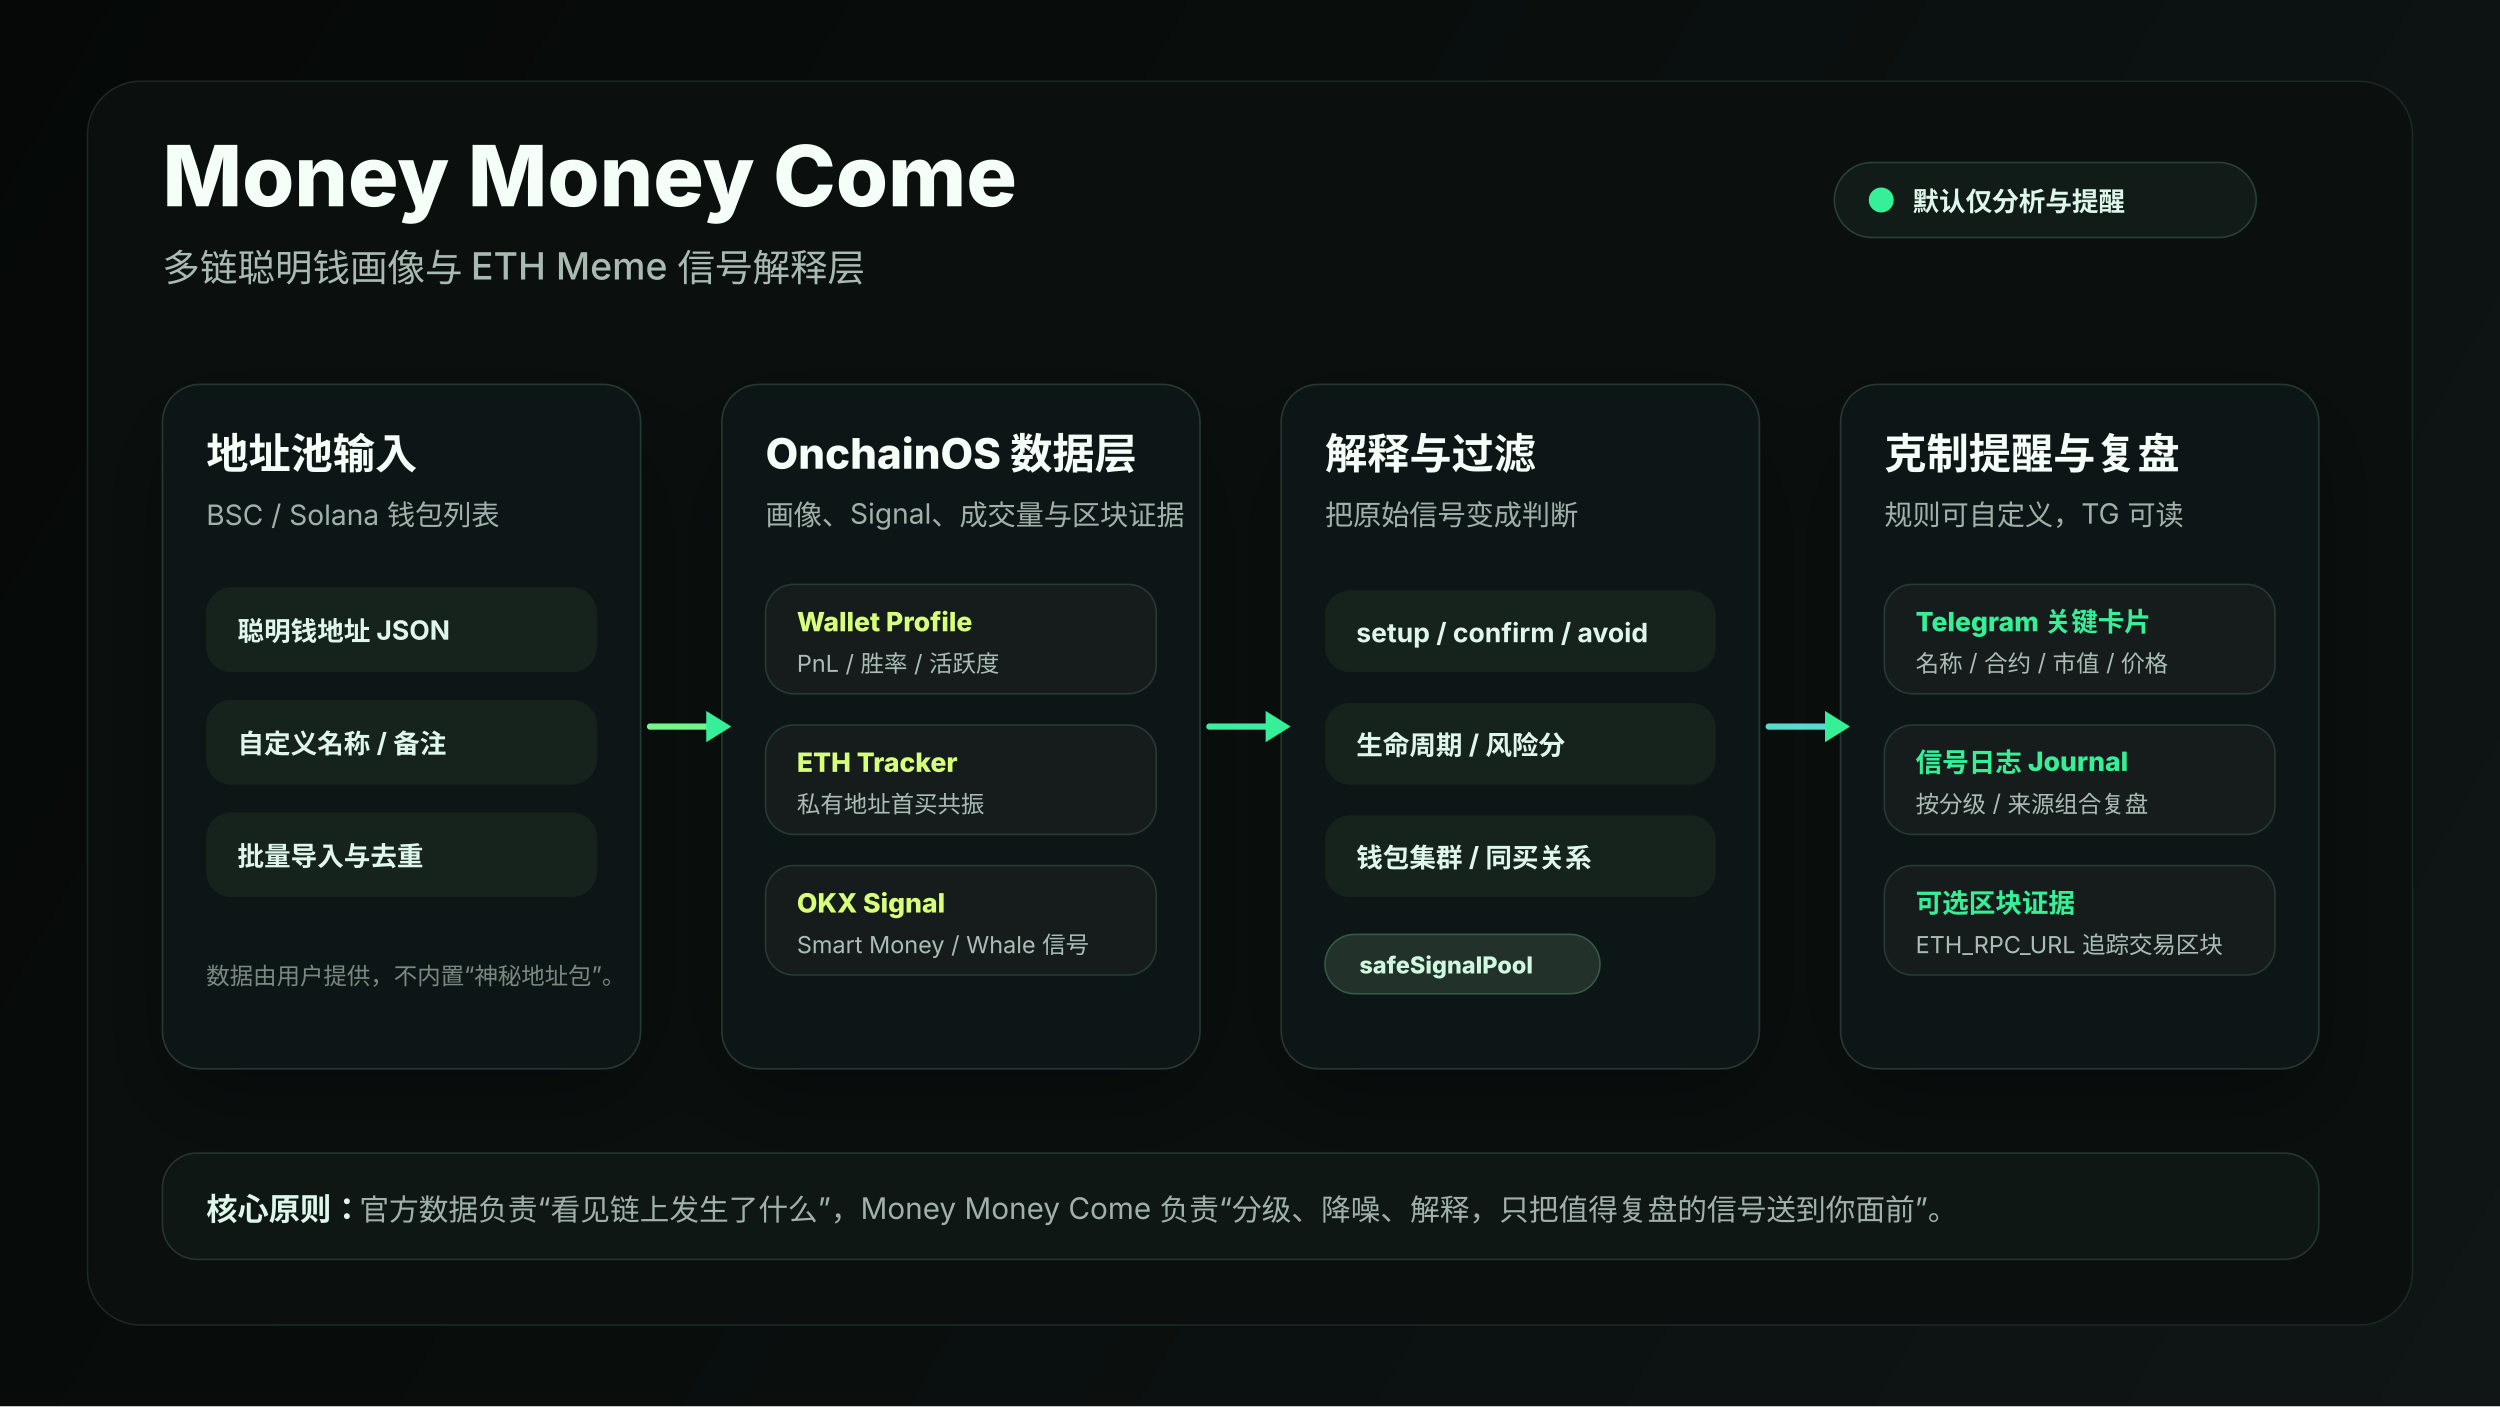
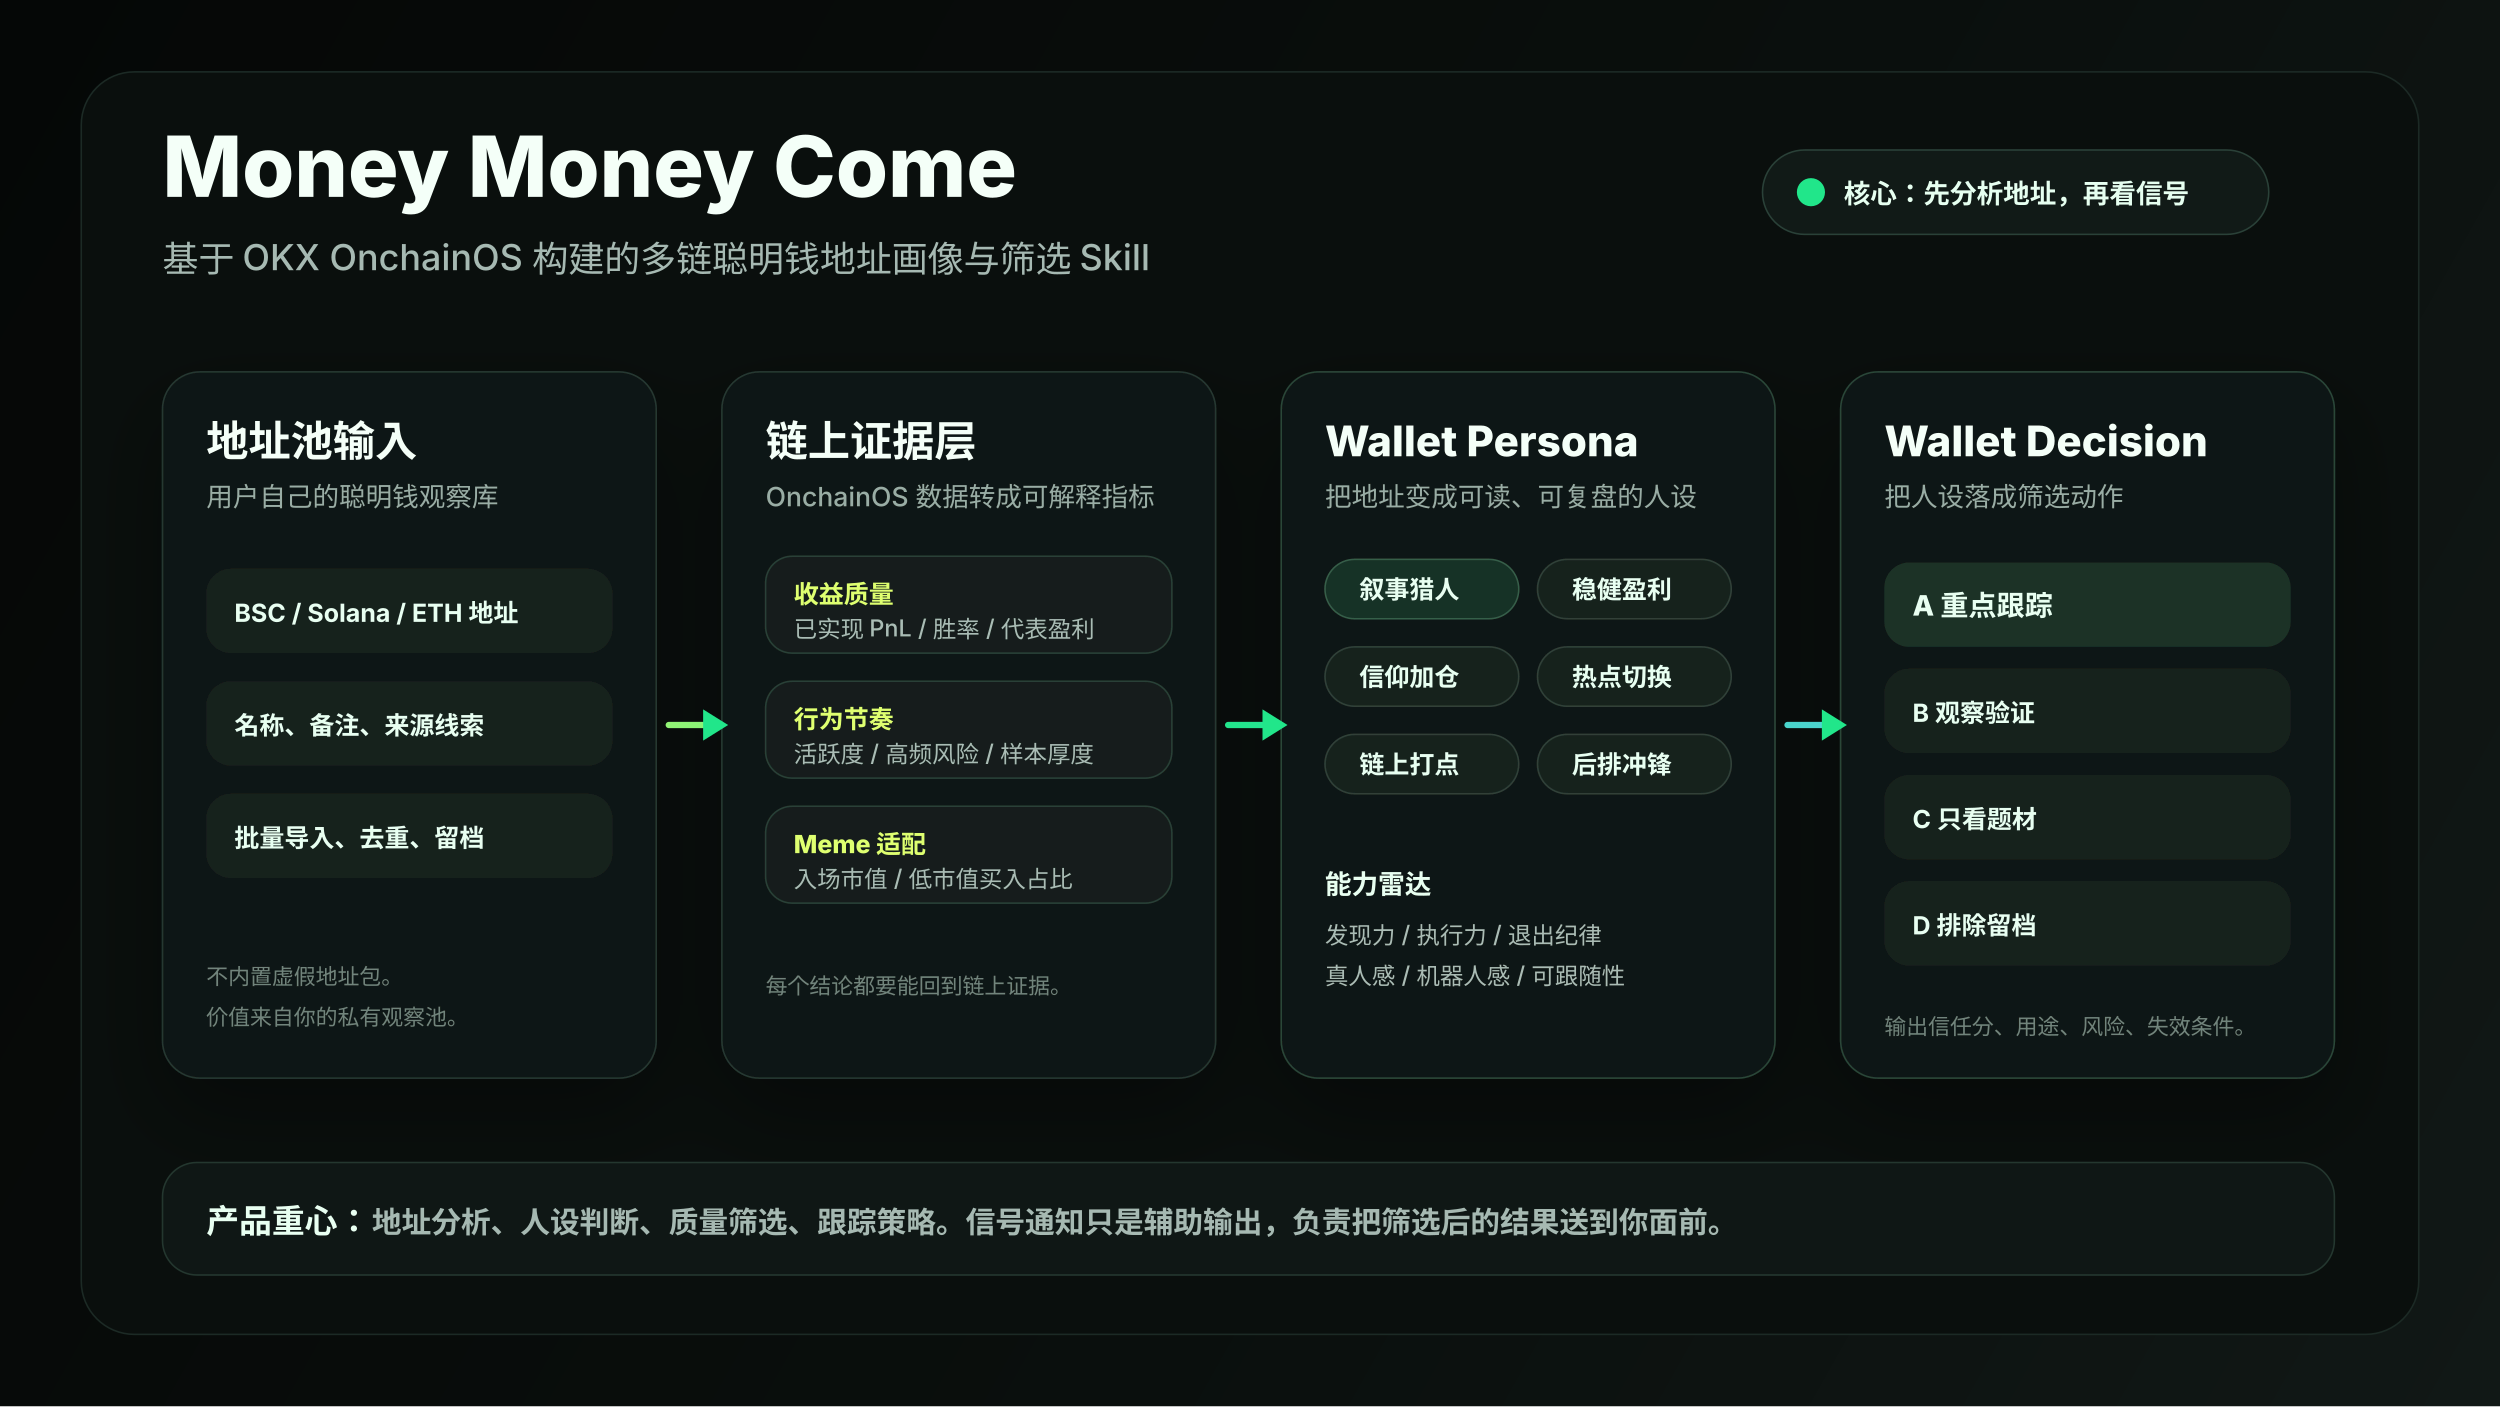
<svg xmlns="http://www.w3.org/2000/svg" width="1600" height="900" viewBox="0 0 1600 900" fill="none" role="img" aria-labelledby="title desc">
  <defs>
    <linearGradient id="bg" x1="0" y1="0" x2="1600" y2="900" gradientUnits="userSpaceOnUse">
-       <stop stop-color="#050807" />
-       <stop offset="0.62" stop-color="#0B1110" />
-       <stop offset="1" stop-color="#101615" />
+       <stop stop-color="#050706" />
+       <stop offset="0.58" stop-color="#0A0F0D" />
+       <stop offset="1" stop-color="#111816" />
    </linearGradient>
-     <linearGradient id="green" x1="162" y1="140" x2="1416" y2="760" gradientUnits="userSpaceOnUse">
-       <stop stop-color="#D8FF7A" />
-       <stop offset="0.45" stop-color="#36F097" />
-       <stop offset="1" stop-color="#7AC7FF" />
+     <linearGradient id="line" x1="170" y1="450" x2="1430" y2="450" gradientUnits="userSpaceOnUse">
+       <stop stop-color="#E5FF66" />
+       <stop offset="0.48" stop-color="#21E68A" />
+       <stop offset="1" stop-color="#69C7FF" />
    </linearGradient>
-     <filter id="softShadow" x="-20%" y="-20%" width="140%" height="140%" color-interpolation-filters="sRGB">
-       <feDropShadow dx="0" dy="22" stdDeviation="28" flood-color="#000000" flood-opacity="0.38" />
+     <filter id="shadow" x="-15%" y="-20%" width="130%" height="145%" color-interpolation-filters="sRGB">
+       <feDropShadow dx="0" dy="24" stdDeviation="28" flood-color="#000000" flood-opacity="0.36" />
    </filter>
+     <style>
+       .font { font-family: Inter, "PingFang SC", "Microsoft YaHei", Arial, sans-serif; }
+       .title { fill: #F4FFF8; font-size: 54px; font-weight: 820; letter-spacing: 0; }
+       .sub { fill: #A6B9B2; font-size: 23px; font-weight: 540; letter-spacing: 0; }
+       .card-title { fill: #F4FFF8; font-size: 27px; font-weight: 800; letter-spacing: 0; }
+       .card-sub { fill: #99ADA5; font-size: 17px; font-weight: 520; letter-spacing: 0; }
+       .small { fill: #AABCB5; font-size: 15px; font-weight: 520; letter-spacing: 0; }
+       .pill-text { fill: #E8FFF1; font-size: 16px; font-weight: 730; letter-spacing: 0; }
+       .muted { fill: #71847C; font-size: 14px; font-weight: 520; letter-spacing: 0; }
+     </style>
  </defs>
  <rect width="1600" height="900" fill="url(#bg)" />
-   <rect x="56" y="52" width="1488" height="796" rx="34" fill="#0B100F" stroke="#1B2925" />
-   <g font-family="Inter, PingFang SC, Microsoft YaHei, Arial, sans-serif">
-     <text x="104" y="132" fill="#F4FFF8" font-size="54" font-weight="780">Money Money Come</text>
-     <text x="104" y="180" fill="#A8BBB3" font-size="24" font-weight="520">多链聪明钱画像与 ETH Meme 信号解释层</text>
-     <g transform="translate(1174 104)">
-       <rect width="270" height="48" rx="24" fill="#111B18" stroke="#294138" />
-       <circle cx="30" cy="24" r="8" fill="#36F097" />
-       <text x="50" y="31" fill="#DDF7EA" font-size="17" font-weight="700">默认仅分析与提醒</text>
+   <rect x="52" y="46" width="1496" height="808" rx="34" fill="#0A0F0D" stroke="#1C2A25" />
+   <g class="font">
+     <text x="104" y="126" class="title">Money Money Come</text>
+     <text x="104" y="174" class="sub">基于 OKX OnchainOS 构建的多链聪明钱地址画像与筛选 Skill</text>
+     <g transform="translate(1128 96)">
+       <rect width="324" height="54" rx="27" fill="#111A17" stroke="#2A4138" />
+       <circle cx="31" cy="27" r="9" fill="#21E68A" />
+       <text x="52" y="34" fill="#E6FFF0" font-size="17" font-weight="760">核心：先分析地址，再看信号</text>
    </g>
  </g>
-   <g filter="url(#softShadow)" font-family="Inter, PingFang SC, Microsoft YaHei, Arial, sans-serif">
-     <g transform="translate(104 246)">
-       <rect width="306" height="438" rx="24" fill="#101715" stroke="#263933" />
-       <text x="28" y="54" fill="#F4FFF8" font-size="27" font-weight="780">地址池输入</text>
-       <text x="28" y="90" fill="#9FB1AA" font-size="18">BSC / Solana 钱包列表</text>
-       <g transform="translate(28 130)">
-         <rect width="250" height="54" rx="16" fill="#17231F" />
-         <text x="20" y="34" fill="#DFF7EA" font-size="17" font-weight="700">聪明钱地址 JSON</text>
+   <g filter="url(#shadow)" class="font">
+     <g transform="translate(104 238)">
+       <rect width="316" height="452" rx="24" fill="#101715" stroke="#263832" />
+       <text x="28" y="54" class="card-title">地址池输入</text>
+       <text x="28" y="86" class="card-sub">用户自己的聪明钱观察库</text>
+       <g transform="translate(28 126)">
+         <rect width="260" height="54" rx="16" fill="#17221F" />
+         <text x="18" y="34" class="pill-text">BSC / Solana / ETH 地址</text>
      </g>
-       <g transform="translate(28 202)">
-         <rect width="250" height="54" rx="16" fill="#17231F" />
-         <text x="20" y="34" fill="#DFF7EA" font-size="17" font-weight="700">自定义名称 / 备注</text>
+       <g transform="translate(28 198)">
+         <rect width="260" height="54" rx="16" fill="#17221F" />
+         <text x="18" y="34" class="pill-text">名称、备注、来源线索</text>
      </g>
-       <g transform="translate(28 274)">
-         <rect width="250" height="54" rx="16" fill="#17231F" />
-         <text x="20" y="34" fill="#DFF7EA" font-size="17" font-weight="700">批量导入与去重</text>
+       <g transform="translate(28 270)">
+         <rect width="260" height="54" rx="16" fill="#17221F" />
+         <text x="18" y="34" class="pill-text">批量导入、去重、留档</text>
      </g>
-       <text x="28" y="384" fill="#778981" font-size="15">数据由用户提供，不内置“神秘地址包”。</text>
+       <text x="28" y="392" class="muted">不内置虚假地址包。</text>
+       <text x="28" y="418" class="muted">价值来自你的私有观察池。</text>
    </g>
-     <g transform="translate(462 246)">
-       <rect width="306" height="438" rx="24" fill="#101715" stroke="#263933" />
-       <text x="28" y="54" fill="#F4FFF8" font-size="27" font-weight="780">OnchainOS 数据层</text>
-       <text x="28" y="90" fill="#9FB1AA" font-size="18">画像、Signal、成交量与区块证据</text>
-       <g transform="translate(28 128)">
-         <rect width="250" height="70" rx="18" fill="#151F1C" stroke="#263A34" />
-         <text x="20" y="30" fill="#D8FF7A" font-size="17" font-weight="760">Wallet Profile</text>
-         <text x="20" y="56" fill="#AABCB5" font-size="15">PnL / 胜率 / 活跃度</text>
+     <g transform="translate(462 238)">
+       <rect width="316" height="452" rx="24" fill="#101715" stroke="#263832" />
+       <text x="28" y="54" class="card-title">链上证据层</text>
+       <text x="28" y="86" class="card-sub">OnchainOS 数据转成可解释指标</text>
+       <g transform="translate(28 118)">
+         <rect width="260" height="62" rx="17" fill="#151F1C" stroke="#294037" />
+         <text x="18" y="30" fill="#DFFF70" font-size="16" font-weight="760">收益质量</text>
+         <text x="18" y="52" class="small">已实现 PnL / 胜率 / 代表盈利</text>
      </g>
-       <g transform="translate(28 218)">
-         <rect width="250" height="70" rx="18" fill="#151F1C" stroke="#263A34" />
-         <text x="20" y="30" fill="#D8FF7A" font-size="17" font-weight="760">ETH Tracker</text>
-         <text x="20" y="56" fill="#AABCB5" font-size="15">私有地址首买共振</text>
+       <g transform="translate(28 198)">
+         <rect width="260" height="62" rx="17" fill="#151F1C" stroke="#294037" />
+         <text x="18" y="30" fill="#DFFF70" font-size="16" font-weight="760">行为节奏</text>
+         <text x="18" y="52" class="small">活跃度 / 高频风险 / 样本厚度</text>
      </g>
-       <g transform="translate(28 308)">
-         <rect width="250" height="70" rx="18" fill="#151F1C" stroke="#263A34" />
-         <text x="20" y="30" fill="#D8FF7A" font-size="17" font-weight="760">OKX Signal</text>
-         <text x="20" y="56" fill="#AABCB5" font-size="15">Smart Money / Whale 信号</text>
+       <g transform="translate(28 278)">
+         <rect width="260" height="62" rx="17" fill="#151F1C" stroke="#294037" />
+         <text x="18" y="30" fill="#DFFF70" font-size="16" font-weight="760">Meme 适配</text>
+         <text x="18" y="52" class="small">入场市值 / 低市值买入占比</text>
      </g>
+       <text x="28" y="398" class="muted">每个结论都要能回到链上证据。</text>
    </g>
-     <g transform="translate(820 246)">
-       <rect width="306" height="438" rx="24" fill="#101715" stroke="#263933" />
-       <text x="28" y="54" fill="#F4FFF8" font-size="27" font-weight="780">解释与过滤</text>
-       <text x="28" y="90" fill="#9FB1AA" font-size="18">把原始信号变成判断</text>
-       <g transform="translate(28 132)">
-         <rect width="250" height="52" rx="16" fill="#17231F" />
-         <text x="20" y="33" fill="#DFF7EA" font-size="17" font-weight="700">setup / confirm / avoid</text>
+     <g transform="translate(820 238)">
+       <rect width="316" height="452" rx="24" fill="#101715" stroke="#2A4639" />
+       <text x="28" y="54" class="card-title">Wallet Persona</text>
+       <text x="28" y="86" class="card-sub">把地址变成可读、可复盘的人设</text>
+       <g transform="translate(28 120)">
+         <rect width="124" height="38" rx="19" fill="#183026" stroke="#365E49" />
+         <text x="22" y="25" class="pill-text">叙事猎人</text>
      </g>
-       <g transform="translate(28 204)">
-         <rect width="250" height="52" rx="16" fill="#17231F" />
-         <text x="20" y="33" fill="#DFF7EA" font-size="17" font-weight="700">生命周期 / 风险分</text>
+       <g transform="translate(164 120)">
+         <rect width="124" height="38" rx="19" fill="#17241F" stroke="#304139" />
+         <text x="22" y="25" class="pill-text">稳健盈利</text>
      </g>
-       <g transform="translate(28 276)">
-         <rect width="250" height="52" rx="16" fill="#17231F" />
-         <text x="20" y="33" fill="#DFF7EA" font-size="17" font-weight="700">钱包集群 / 同买关系</text>
+       <g transform="translate(28 176)">
+         <rect width="124" height="38" rx="19" fill="#17241F" stroke="#304139" />
+         <text x="22" y="25" class="pill-text">信仰加仓</text>
      </g>
-       <g transform="translate(28 352)">
-         <rect width="176" height="38" rx="19" fill="#20332B" stroke="#345A48" />
-         <text x="22" y="25" fill="#CFF8DF" font-size="15" font-weight="760">safeSignalPool</text>
+       <g transform="translate(164 176)">
+         <rect width="124" height="38" rx="19" fill="#17241F" stroke="#304139" />
+         <text x="22" y="25" class="pill-text">热点切换</text>
      </g>
+       <g transform="translate(28 232)">
+         <rect width="124" height="38" rx="19" fill="#17241F" stroke="#304139" />
+         <text x="22" y="25" class="pill-text">链上打点</text>
+       </g>
+       <g transform="translate(164 232)">
+         <rect width="124" height="38" rx="19" fill="#17241F" stroke="#304139" />
+         <text x="22" y="25" class="pill-text">后排冲锋</text>
+       </g>
+       <text x="28" y="334" fill="#E8FFF1" font-size="17" font-weight="760">能力雷达</text>
+       <text x="28" y="366" class="small">发现力 / 执行力 / 退出纪律</text>
+       <text x="28" y="392" class="small">真人感 / 机器人感 / 可跟随性</text>
    </g>
-     <g transform="translate(1178 246)">
-       <rect width="306" height="438" rx="24" fill="#101715" stroke="#263933" />
-       <text x="28" y="54" fill="#F4FFF8" font-size="27" font-weight="780">克制提醒与复盘</text>
-       <text x="28" y="90" fill="#9FB1AA" font-size="18">规则可自定义，TG 可读</text>
-       <g transform="translate(28 128)">
-         <rect width="250" height="70" rx="18" fill="#151F1C" stroke="#263A34" />
-         <text x="20" y="30" fill="#36F097" font-size="17" font-weight="760">Telegram 关键卡片</text>
-         <text x="20" y="56" fill="#AABCB5" font-size="15">名称 / 合约 / 市值 / 价格</text>
+     <g transform="translate(1178 238)">
+       <rect width="316" height="452" rx="24" fill="#101715" stroke="#2A4639" />
+       <text x="28" y="54" class="card-title">Wallet Decision</text>
+       <text x="28" y="86" class="card-sub">把人设落成筛选动作</text>
+       <g transform="translate(28 122)">
+         <rect width="260" height="54" rx="16" fill="#1B3328" />
+         <text x="18" y="34" fill="#E9FFF1" font-size="18" font-weight="800">A 重点跟踪</text>
      </g>
-       <g transform="translate(28 218)">
-         <rect width="250" height="70" rx="18" fill="#151F1C" stroke="#263A34" />
-         <text x="20" y="30" fill="#36F097" font-size="17" font-weight="760">信号日志 Journal</text>
-         <text x="20" y="56" fill="#AABCB5" font-size="15">按分级 / 来源组合复盘</text>
+       <g transform="translate(28 190)">
+         <rect width="260" height="54" rx="16" fill="#17231F" />
+         <text x="18" y="34" class="pill-text">B 观察验证</text>
      </g>
-       <g transform="translate(28 308)">
-         <rect width="250" height="70" rx="18" fill="#151F1C" stroke="#263A34" />
-         <text x="20" y="30" fill="#36F097" font-size="17" font-weight="760">可选区块证据</text>
-         <text x="20" y="56" fill="#AABCB5" font-size="15">ETH_RPC_URL 追踪交易区块</text>
+       <g transform="translate(28 258)">
+         <rect width="260" height="54" rx="16" fill="#17231F" />
+         <text x="18" y="34" class="pill-text">C 只看题材</text>
      </g>
+       <g transform="translate(28 326)">
+         <rect width="260" height="54" rx="16" fill="#17231F" />
+         <text x="18" y="34" class="pill-text">D 排除留档</text>
+       </g>
+       <text x="28" y="424" class="muted">输出信任分、用途、风险、失效条件。</text>
    </g>
  </g>
-   <path d="M416 465H456" stroke="url(#green)" stroke-width="4" stroke-linecap="round" />
-   <path d="M774 465H814" stroke="url(#green)" stroke-width="4" stroke-linecap="round" />
-   <path d="M1132 465H1172" stroke="url(#green)" stroke-width="4" stroke-linecap="round" />
-   <path d="M452 455L468 465L452 475V455Z" fill="#36F097" />
-   <path d="M810 455L826 465L810 475V455Z" fill="#36F097" />
-   <path d="M1168 455L1184 465L1168 475V455Z" fill="#36F097" />
-   <g transform="translate(104 738)" font-family="Inter, PingFang SC, Microsoft YaHei, Arial, sans-serif">
-     <rect width="1380" height="68" rx="22" fill="#0F1715" stroke="#24372F" />
-     <text x="28" y="43" fill="#DDF7EA" font-size="20" font-weight="760">核心原则：</text>
-     <text x="126" y="43" fill="#9FB1AA" font-size="19">官方数据负责“看见链上发生了什么”，Money Money Come 负责“分级、降噪、解释，只把值得复盘的信号送到你面前”。</text>
+   <path d="M428 464H454" stroke="url(#line)" stroke-width="4" stroke-linecap="round" />
+   <path d="M786 464H812" stroke="url(#line)" stroke-width="4" stroke-linecap="round" />
+   <path d="M1144 464H1170" stroke="url(#line)" stroke-width="4" stroke-linecap="round" />
+   <path d="M450 454L466 464L450 474V454Z" fill="#21E68A" />
+   <path d="M808 454L824 464L808 474V454Z" fill="#21E68A" />
+   <path d="M1166 454L1182 464L1166 474V454Z" fill="#21E68A" />
+   <g transform="translate(104 744)" class="font">
+     <rect width="1390" height="72" rx="22" fill="#0F1715" stroke="#24372F" />
+     <text x="28" y="45" fill="#E8FFF1" font-size="21" font-weight="800">产品重心：</text>
+     <text x="134" y="45" fill="#A6B9B2" font-size="19" font-weight="560">地址分析、人设判断、质量筛选、跟踪策略。信号通知只是辅助输出，负责把筛选后的结果送到你面前。</text>
  </g>
</svg>
